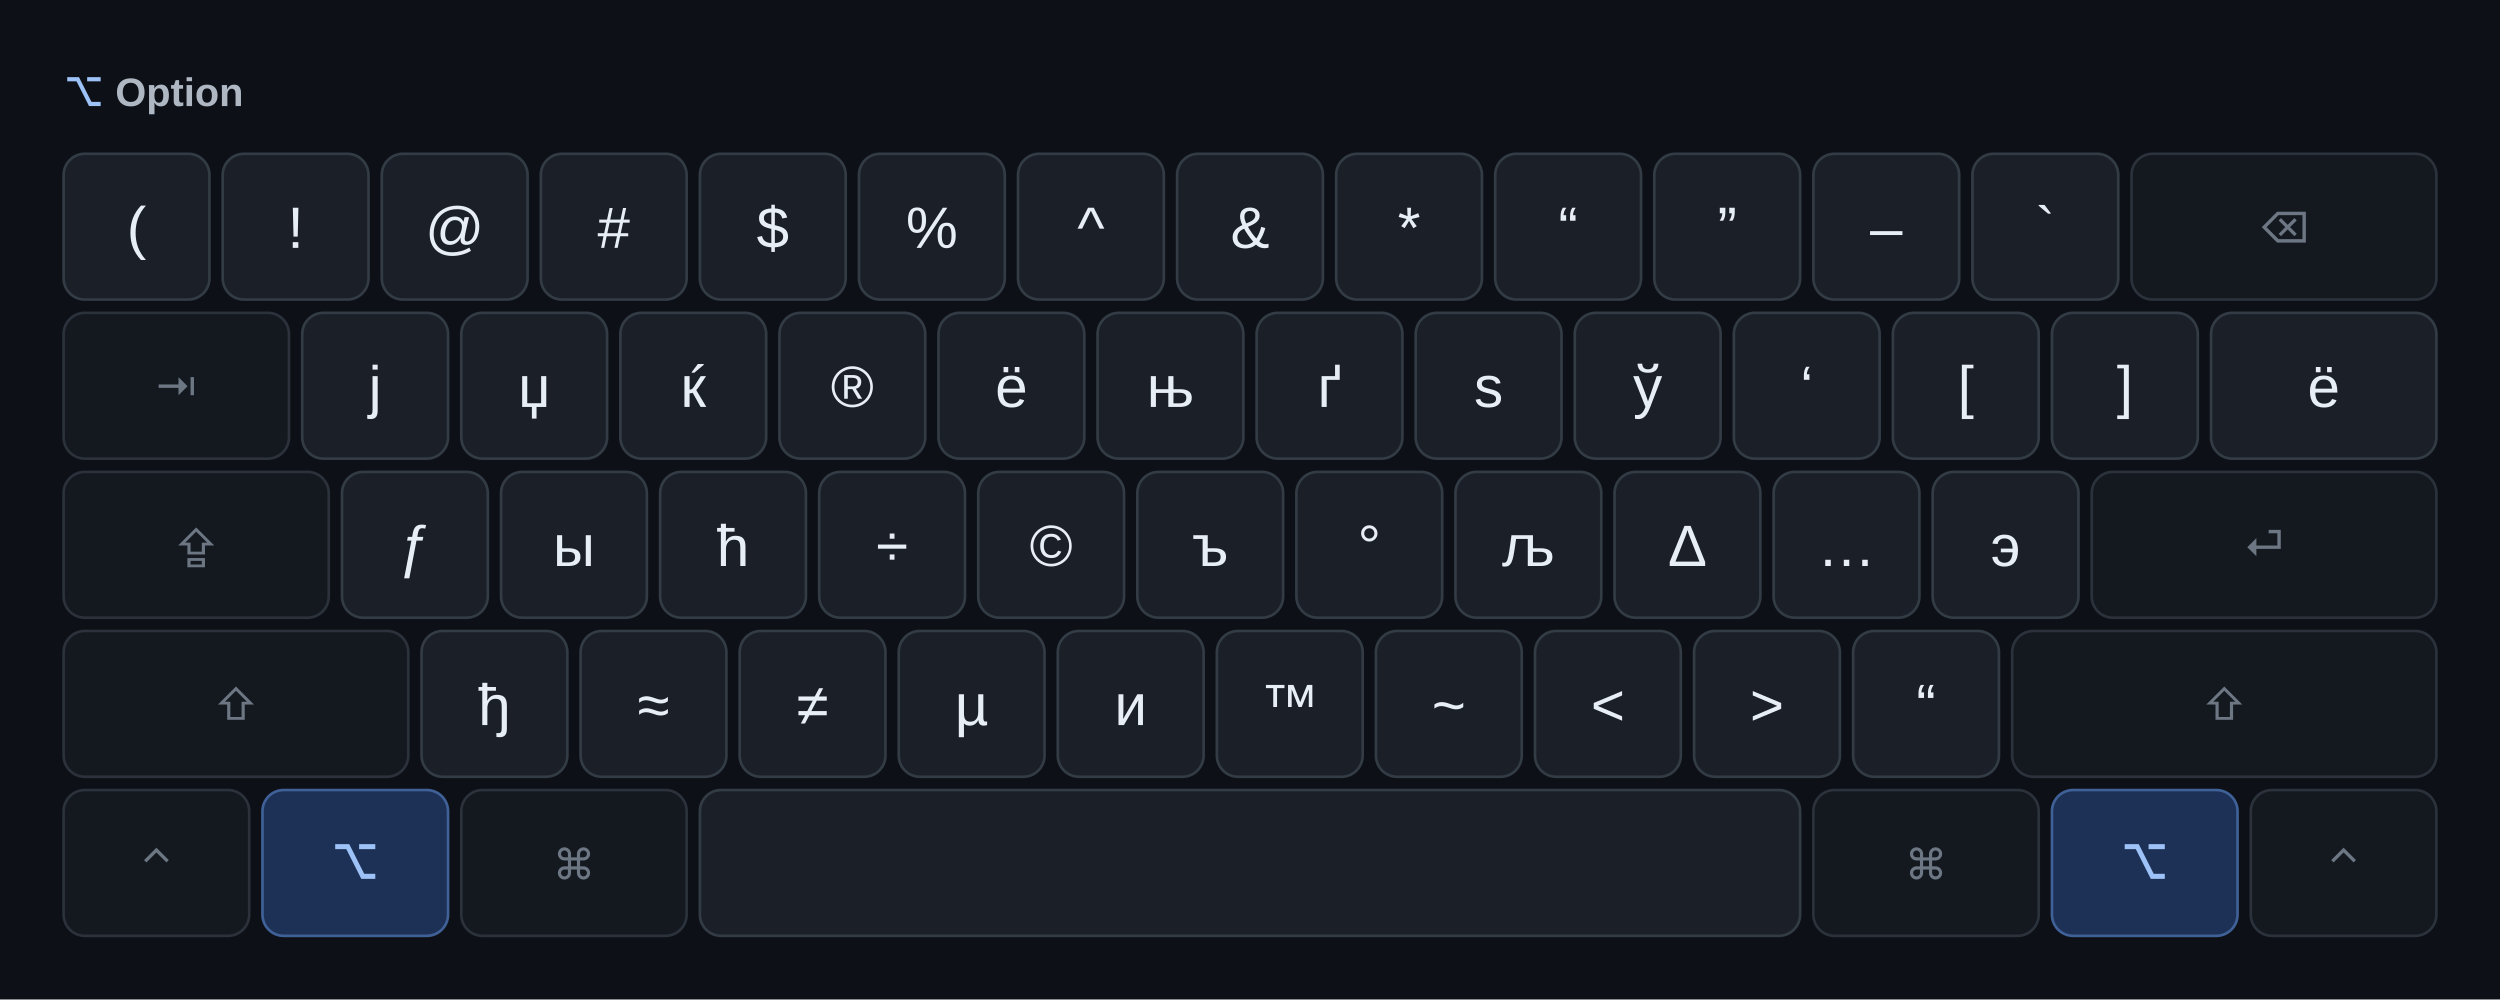
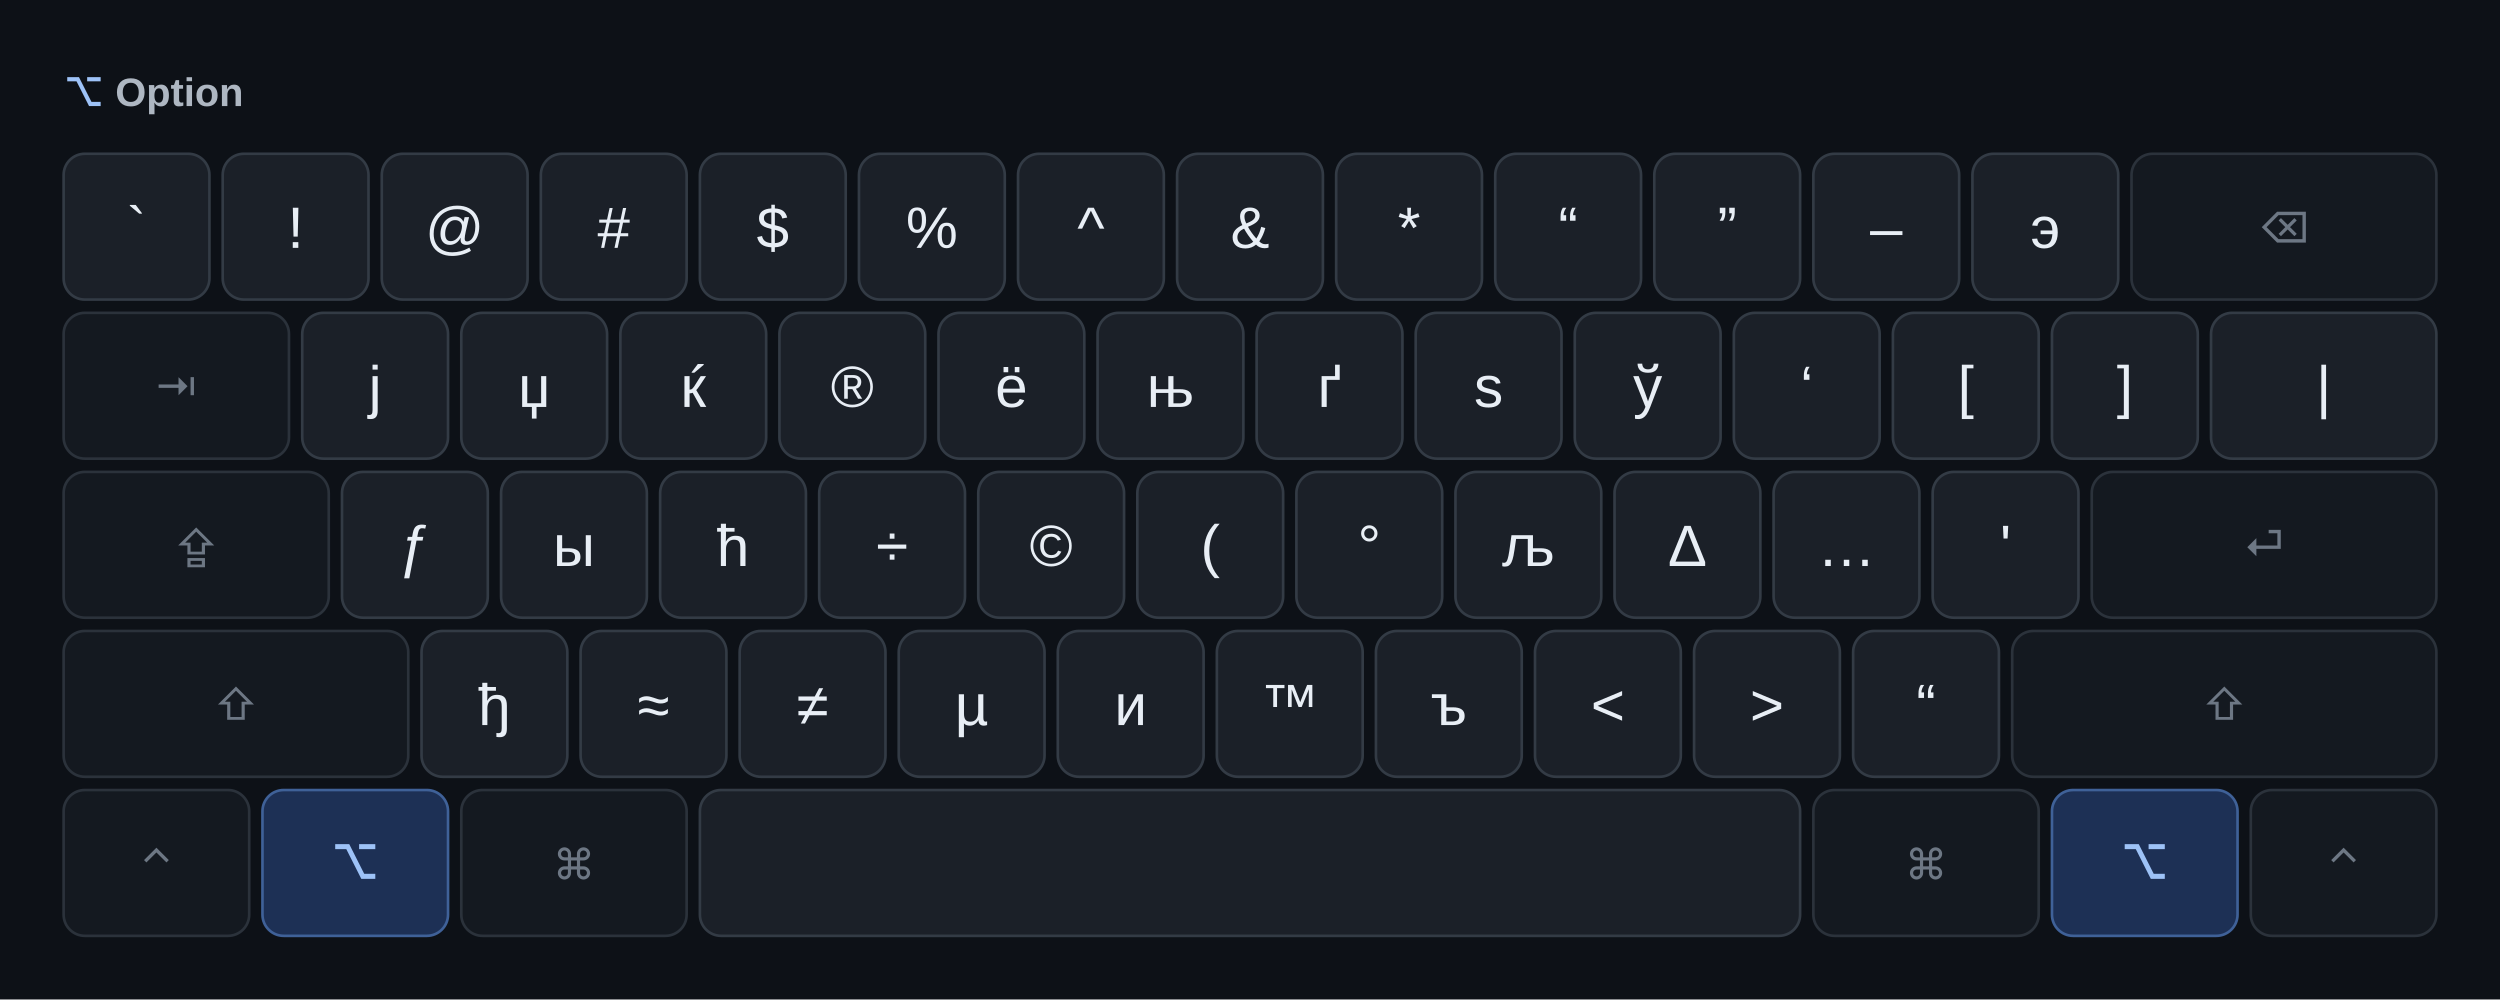
<svg xmlns="http://www.w3.org/2000/svg" width="943" height="377" viewBox="0 0 943 377" font-family="ui-sans-serif, -apple-system, BlinkMacSystemFont, 'SF Pro Text', 'Helvetica Neue', 'Segoe UI', Arial, sans-serif" role="img" aria-label="Ukrainian - Mac PC keyboard diagram, option layer.">
  <rect width="943" height="377" fill="#0d1117" />
  <text x="24" y="40" font-size="15" fill="#aeb7c2" text-anchor="start" font-weight="600">
    <tspan fill="#9dc2f7">⌥</tspan>  Option</text>
  <rect x="24" y="58" width="55" height="55" rx="8" fill="#1b2028" stroke="#333b45" stroke-width="1" />
-   <text x="51.5" y="93.5" font-size="22" fill="#e8eef5" text-anchor="middle">(</text>
+   <text x="51.5" y="93.5" font-size="22" fill="#e8eef5" text-anchor="middle">`</text>
  <rect x="84" y="58" width="55" height="55" rx="8" fill="#1b2028" stroke="#333b45" stroke-width="1" />
  <text x="111.5" y="93.5" font-size="22" fill="#e8eef5" text-anchor="middle">!</text>
  <rect x="144" y="58" width="55" height="55" rx="8" fill="#1b2028" stroke="#333b45" stroke-width="1" />
  <text x="171.5" y="93.5" font-size="22" fill="#e8eef5" text-anchor="middle">@</text>
  <rect x="204" y="58" width="55" height="55" rx="8" fill="#1b2028" stroke="#333b45" stroke-width="1" />
  <text x="231.5" y="93.5" font-size="22" fill="#e8eef5" text-anchor="middle">#</text>
  <rect x="264" y="58" width="55" height="55" rx="8" fill="#1b2028" stroke="#333b45" stroke-width="1" />
  <text x="291.5" y="93.5" font-size="22" fill="#e8eef5" text-anchor="middle">$</text>
  <rect x="324" y="58" width="55" height="55" rx="8" fill="#1b2028" stroke="#333b45" stroke-width="1" />
  <text x="351.5" y="93.5" font-size="22" fill="#e8eef5" text-anchor="middle">%</text>
  <rect x="384" y="58" width="55" height="55" rx="8" fill="#1b2028" stroke="#333b45" stroke-width="1" />
  <text x="411.5" y="93.5" font-size="22" fill="#e8eef5" text-anchor="middle">^</text>
  <rect x="444" y="58" width="55" height="55" rx="8" fill="#1b2028" stroke="#333b45" stroke-width="1" />
  <text x="471.5" y="93.5" font-size="22" fill="#e8eef5" text-anchor="middle">&amp;</text>
  <rect x="504" y="58" width="55" height="55" rx="8" fill="#1b2028" stroke="#333b45" stroke-width="1" />
  <text x="531.5" y="93.5" font-size="22" fill="#e8eef5" text-anchor="middle">*</text>
  <rect x="564" y="58" width="55" height="55" rx="8" fill="#1b2028" stroke="#333b45" stroke-width="1" />
  <text x="591.5" y="93.5" font-size="22" fill="#e8eef5" text-anchor="middle">“</text>
  <rect x="624" y="58" width="55" height="55" rx="8" fill="#1b2028" stroke="#333b45" stroke-width="1" />
  <text x="651.5" y="93.5" font-size="22" fill="#e8eef5" text-anchor="middle">”</text>
  <rect x="684" y="58" width="55" height="55" rx="8" fill="#1b2028" stroke="#333b45" stroke-width="1" />
  <text x="711.5" y="93.5" font-size="22" fill="#e8eef5" text-anchor="middle">–</text>
  <rect x="744" y="58" width="55" height="55" rx="8" fill="#1b2028" stroke="#333b45" stroke-width="1" />
-   <text x="771.5" y="93.5" font-size="22" fill="#e8eef5" text-anchor="middle">`</text>
+   <text x="771.5" y="93.5" font-size="22" fill="#e8eef5" text-anchor="middle">э</text>
  <rect x="804" y="58" width="115" height="55" rx="8" fill="#141920" stroke="#2b323b" stroke-width="1" />
  <text x="861.5" y="91.5" font-size="16" fill="#6d7784" text-anchor="middle">⌫</text>
  <rect x="24" y="118" width="85" height="55" rx="8" fill="#141920" stroke="#2b323b" stroke-width="1" />
  <text x="66.5" y="151.5" font-size="16" fill="#6d7784" text-anchor="middle">⇥</text>
  <rect x="114" y="118" width="55" height="55" rx="8" fill="#1b2028" stroke="#333b45" stroke-width="1" />
  <text x="141.5" y="153.5" font-size="22" fill="#e8eef5" text-anchor="middle">ј</text>
  <rect x="174" y="118" width="55" height="55" rx="8" fill="#1b2028" stroke="#333b45" stroke-width="1" />
  <text x="201.5" y="153.5" font-size="22" fill="#e8eef5" text-anchor="middle">џ</text>
  <rect x="234" y="118" width="55" height="55" rx="8" fill="#1b2028" stroke="#333b45" stroke-width="1" />
  <text x="261.5" y="153.5" font-size="22" fill="#e8eef5" text-anchor="middle">ќ</text>
  <rect x="294" y="118" width="55" height="55" rx="8" fill="#1b2028" stroke="#333b45" stroke-width="1" />
  <text x="321.5" y="153.5" font-size="22" fill="#e8eef5" text-anchor="middle">®</text>
  <rect x="354" y="118" width="55" height="55" rx="8" fill="#1b2028" stroke="#333b45" stroke-width="1" />
  <text x="381.5" y="153.5" font-size="22" fill="#e8eef5" text-anchor="middle">ё</text>
  <rect x="414" y="118" width="55" height="55" rx="8" fill="#1b2028" stroke="#333b45" stroke-width="1" />
  <text x="441.5" y="153.5" font-size="22" fill="#e8eef5" text-anchor="middle">њ</text>
  <rect x="474" y="118" width="55" height="55" rx="8" fill="#1b2028" stroke="#333b45" stroke-width="1" />
  <text x="501.5" y="153.5" font-size="22" fill="#e8eef5" text-anchor="middle">ґ</text>
  <rect x="534" y="118" width="55" height="55" rx="8" fill="#1b2028" stroke="#333b45" stroke-width="1" />
  <text x="561.5" y="153.5" font-size="22" fill="#e8eef5" text-anchor="middle">ѕ</text>
  <rect x="594" y="118" width="55" height="55" rx="8" fill="#1b2028" stroke="#333b45" stroke-width="1" />
  <text x="621.5" y="153.5" font-size="22" fill="#e8eef5" text-anchor="middle">ў</text>
  <rect x="654" y="118" width="55" height="55" rx="8" fill="#1b2028" stroke="#333b45" stroke-width="1" />
  <text x="681.5" y="153.5" font-size="22" fill="#e8eef5" text-anchor="middle">‘</text>
  <rect x="714" y="118" width="55" height="55" rx="8" fill="#1b2028" stroke="#333b45" stroke-width="1" />
  <text x="741.5" y="153.5" font-size="22" fill="#e8eef5" text-anchor="middle">[</text>
  <rect x="774" y="118" width="55" height="55" rx="8" fill="#1b2028" stroke="#333b45" stroke-width="1" />
  <text x="801.5" y="153.5" font-size="22" fill="#e8eef5" text-anchor="middle">]</text>
  <rect x="834" y="118" width="85" height="55" rx="8" fill="#1b2028" stroke="#333b45" stroke-width="1" />
-   <text x="876.5" y="153.5" font-size="22" fill="#e8eef5" text-anchor="middle">ё</text>
+   <text x="876.5" y="153.5" font-size="22" fill="#e8eef5" text-anchor="middle">|</text>
  <rect x="24" y="178" width="100" height="55" rx="8" fill="#141920" stroke="#2b323b" stroke-width="1" />
  <text x="74" y="211.5" font-size="16" fill="#6d7784" text-anchor="middle">⇪</text>
  <rect x="129" y="178" width="55" height="55" rx="8" fill="#1b2028" stroke="#333b45" stroke-width="1" />
  <text x="156.5" y="213.5" font-size="22" fill="#e8eef5" text-anchor="middle">ƒ</text>
  <rect x="189" y="178" width="55" height="55" rx="8" fill="#1b2028" stroke="#333b45" stroke-width="1" />
  <text x="216.5" y="213.5" font-size="22" fill="#e8eef5" text-anchor="middle">ы</text>
  <rect x="249" y="178" width="55" height="55" rx="8" fill="#1b2028" stroke="#333b45" stroke-width="1" />
  <text x="276.5" y="213.5" font-size="22" fill="#e8eef5" text-anchor="middle">ћ</text>
  <rect x="309" y="178" width="55" height="55" rx="8" fill="#1b2028" stroke="#333b45" stroke-width="1" />
  <text x="336.5" y="213.5" font-size="22" fill="#e8eef5" text-anchor="middle">÷</text>
  <rect x="369" y="178" width="55" height="55" rx="8" fill="#1b2028" stroke="#333b45" stroke-width="1" />
  <text x="396.5" y="213.5" font-size="22" fill="#e8eef5" text-anchor="middle">©</text>
  <rect x="429" y="178" width="55" height="55" rx="8" fill="#1b2028" stroke="#333b45" stroke-width="1" />
-   <text x="456.5" y="213.5" font-size="22" fill="#e8eef5" text-anchor="middle">ъ</text>
+   <text x="456.5" y="213.5" font-size="22" fill="#e8eef5" text-anchor="middle">(</text>
  <rect x="489" y="178" width="55" height="55" rx="8" fill="#1b2028" stroke="#333b45" stroke-width="1" />
  <text x="516.5" y="213.5" font-size="22" fill="#e8eef5" text-anchor="middle">°</text>
  <rect x="549" y="178" width="55" height="55" rx="8" fill="#1b2028" stroke="#333b45" stroke-width="1" />
  <text x="576.5" y="213.5" font-size="22" fill="#e8eef5" text-anchor="middle">љ</text>
  <rect x="609" y="178" width="55" height="55" rx="8" fill="#1b2028" stroke="#333b45" stroke-width="1" />
  <text x="636.5" y="213.5" font-size="22" fill="#e8eef5" text-anchor="middle">∆</text>
  <rect x="669" y="178" width="55" height="55" rx="8" fill="#1b2028" stroke="#333b45" stroke-width="1" />
  <text x="696.5" y="213.5" font-size="22" fill="#e8eef5" text-anchor="middle">…</text>
  <rect x="729" y="178" width="55" height="55" rx="8" fill="#1b2028" stroke="#333b45" stroke-width="1" />
-   <text x="756.5" y="213.5" font-size="22" fill="#e8eef5" text-anchor="middle">э</text>
+   <text x="756.5" y="213.5" font-size="22" fill="#e8eef5" text-anchor="middle">'</text>
  <rect x="789" y="178" width="130" height="55" rx="8" fill="#141920" stroke="#2b323b" stroke-width="1" />
  <text x="854" y="211.5" font-size="16" fill="#6d7784" text-anchor="middle">⏎</text>
  <rect x="24" y="238" width="130" height="55" rx="8" fill="#141920" stroke="#2b323b" stroke-width="1" />
  <text x="89" y="271.5" font-size="16" fill="#6d7784" text-anchor="middle">⇧</text>
  <rect x="159" y="238" width="55" height="55" rx="8" fill="#1b2028" stroke="#333b45" stroke-width="1" />
  <text x="186.5" y="273.5" font-size="22" fill="#e8eef5" text-anchor="middle">ђ</text>
  <rect x="219" y="238" width="55" height="55" rx="8" fill="#1b2028" stroke="#333b45" stroke-width="1" />
  <text x="246.5" y="273.5" font-size="22" fill="#e8eef5" text-anchor="middle">≈</text>
  <rect x="279" y="238" width="55" height="55" rx="8" fill="#1b2028" stroke="#333b45" stroke-width="1" />
  <text x="306.5" y="273.5" font-size="22" fill="#e8eef5" text-anchor="middle">≠</text>
  <rect x="339" y="238" width="55" height="55" rx="8" fill="#1b2028" stroke="#333b45" stroke-width="1" />
  <text x="366.5" y="273.5" font-size="22" fill="#e8eef5" text-anchor="middle">µ</text>
  <rect x="399" y="238" width="55" height="55" rx="8" fill="#1b2028" stroke="#333b45" stroke-width="1" />
  <text x="426.5" y="273.5" font-size="22" fill="#e8eef5" text-anchor="middle">и</text>
  <rect x="459" y="238" width="55" height="55" rx="8" fill="#1b2028" stroke="#333b45" stroke-width="1" />
  <text x="486.5" y="273.5" font-size="22" fill="#e8eef5" text-anchor="middle">™</text>
  <rect x="519" y="238" width="55" height="55" rx="8" fill="#1b2028" stroke="#333b45" stroke-width="1" />
-   <text x="546.5" y="273.5" font-size="22" fill="#e8eef5" text-anchor="middle">~</text>
+   <text x="546.5" y="273.5" font-size="22" fill="#e8eef5" text-anchor="middle">ъ</text>
  <rect x="579" y="238" width="55" height="55" rx="8" fill="#1b2028" stroke="#333b45" stroke-width="1" />
  <text x="606.5" y="273.5" font-size="22" fill="#e8eef5" text-anchor="middle">&lt;</text>
  <rect x="639" y="238" width="55" height="55" rx="8" fill="#1b2028" stroke="#333b45" stroke-width="1" />
  <text x="666.5" y="273.5" font-size="22" fill="#e8eef5" text-anchor="middle">&gt;</text>
  <rect x="699" y="238" width="55" height="55" rx="8" fill="#1b2028" stroke="#333b45" stroke-width="1" />
  <text x="726.5" y="273.5" font-size="22" fill="#e8eef5" text-anchor="middle">“</text>
  <rect x="759" y="238" width="160" height="55" rx="8" fill="#141920" stroke="#2b323b" stroke-width="1" />
  <text x="839" y="271.5" font-size="16" fill="#6d7784" text-anchor="middle">⇧</text>
  <rect x="24" y="298" width="70" height="55" rx="8" fill="#141920" stroke="#2b323b" stroke-width="1" />
  <text x="59" y="331.5" font-size="16" fill="#6d7784" text-anchor="middle">⌃</text>
  <rect x="99" y="298" width="70" height="55" rx="8" fill="#1d3055" stroke="#3f6198" stroke-width="1" />
  <text x="134" y="331.5" font-size="18" fill="#9dc2f7" text-anchor="middle" font-weight="600">⌥</text>
  <rect x="174" y="298" width="85" height="55" rx="8" fill="#141920" stroke="#2b323b" stroke-width="1" />
  <text x="216.5" y="331.5" font-size="16" fill="#6d7784" text-anchor="middle">⌘</text>
  <rect x="264" y="298" width="415" height="55" rx="8" fill="#1b2028" stroke="#333b45" stroke-width="1" />
  <rect x="684" y="298" width="85" height="55" rx="8" fill="#141920" stroke="#2b323b" stroke-width="1" />
  <text x="726.5" y="331.5" font-size="16" fill="#6d7784" text-anchor="middle">⌘</text>
  <rect x="774" y="298" width="70" height="55" rx="8" fill="#1d3055" stroke="#3f6198" stroke-width="1" />
  <text x="809" y="331.5" font-size="18" fill="#9dc2f7" text-anchor="middle" font-weight="600">⌥</text>
  <rect x="849" y="298" width="70" height="55" rx="8" fill="#141920" stroke="#2b323b" stroke-width="1" />
  <text x="884" y="331.5" font-size="16" fill="#6d7784" text-anchor="middle">⌃</text>
</svg>
